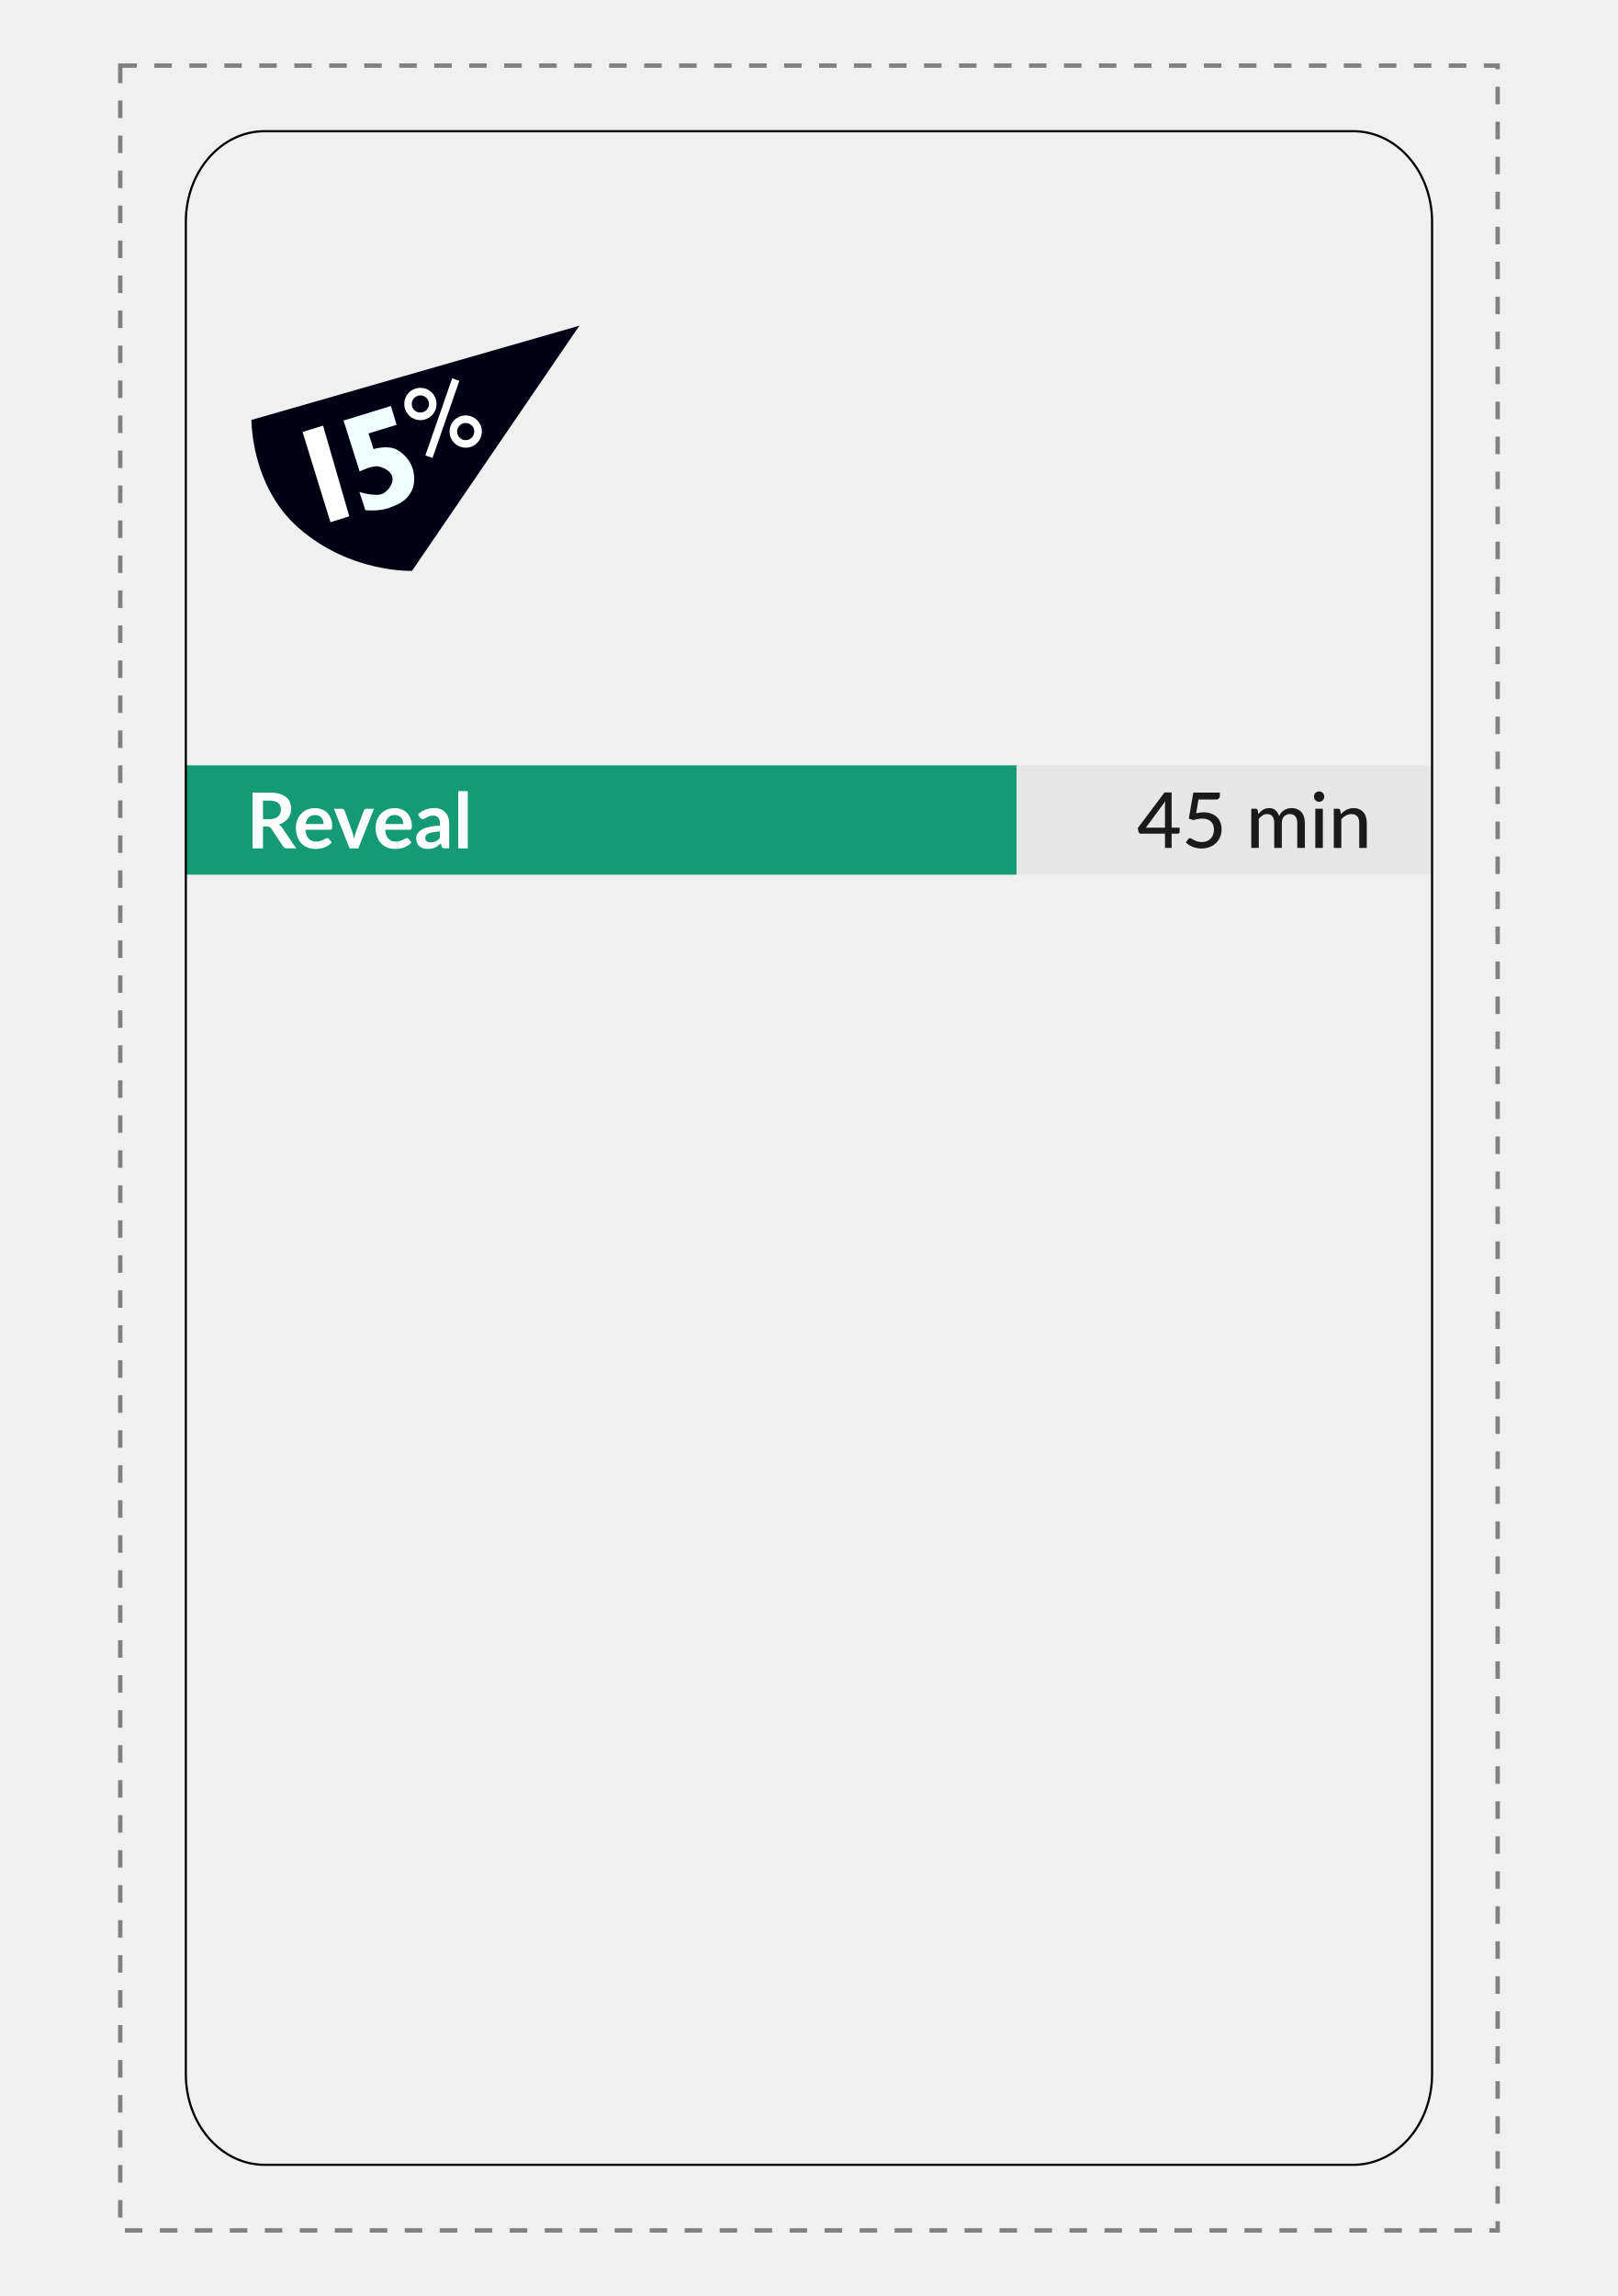
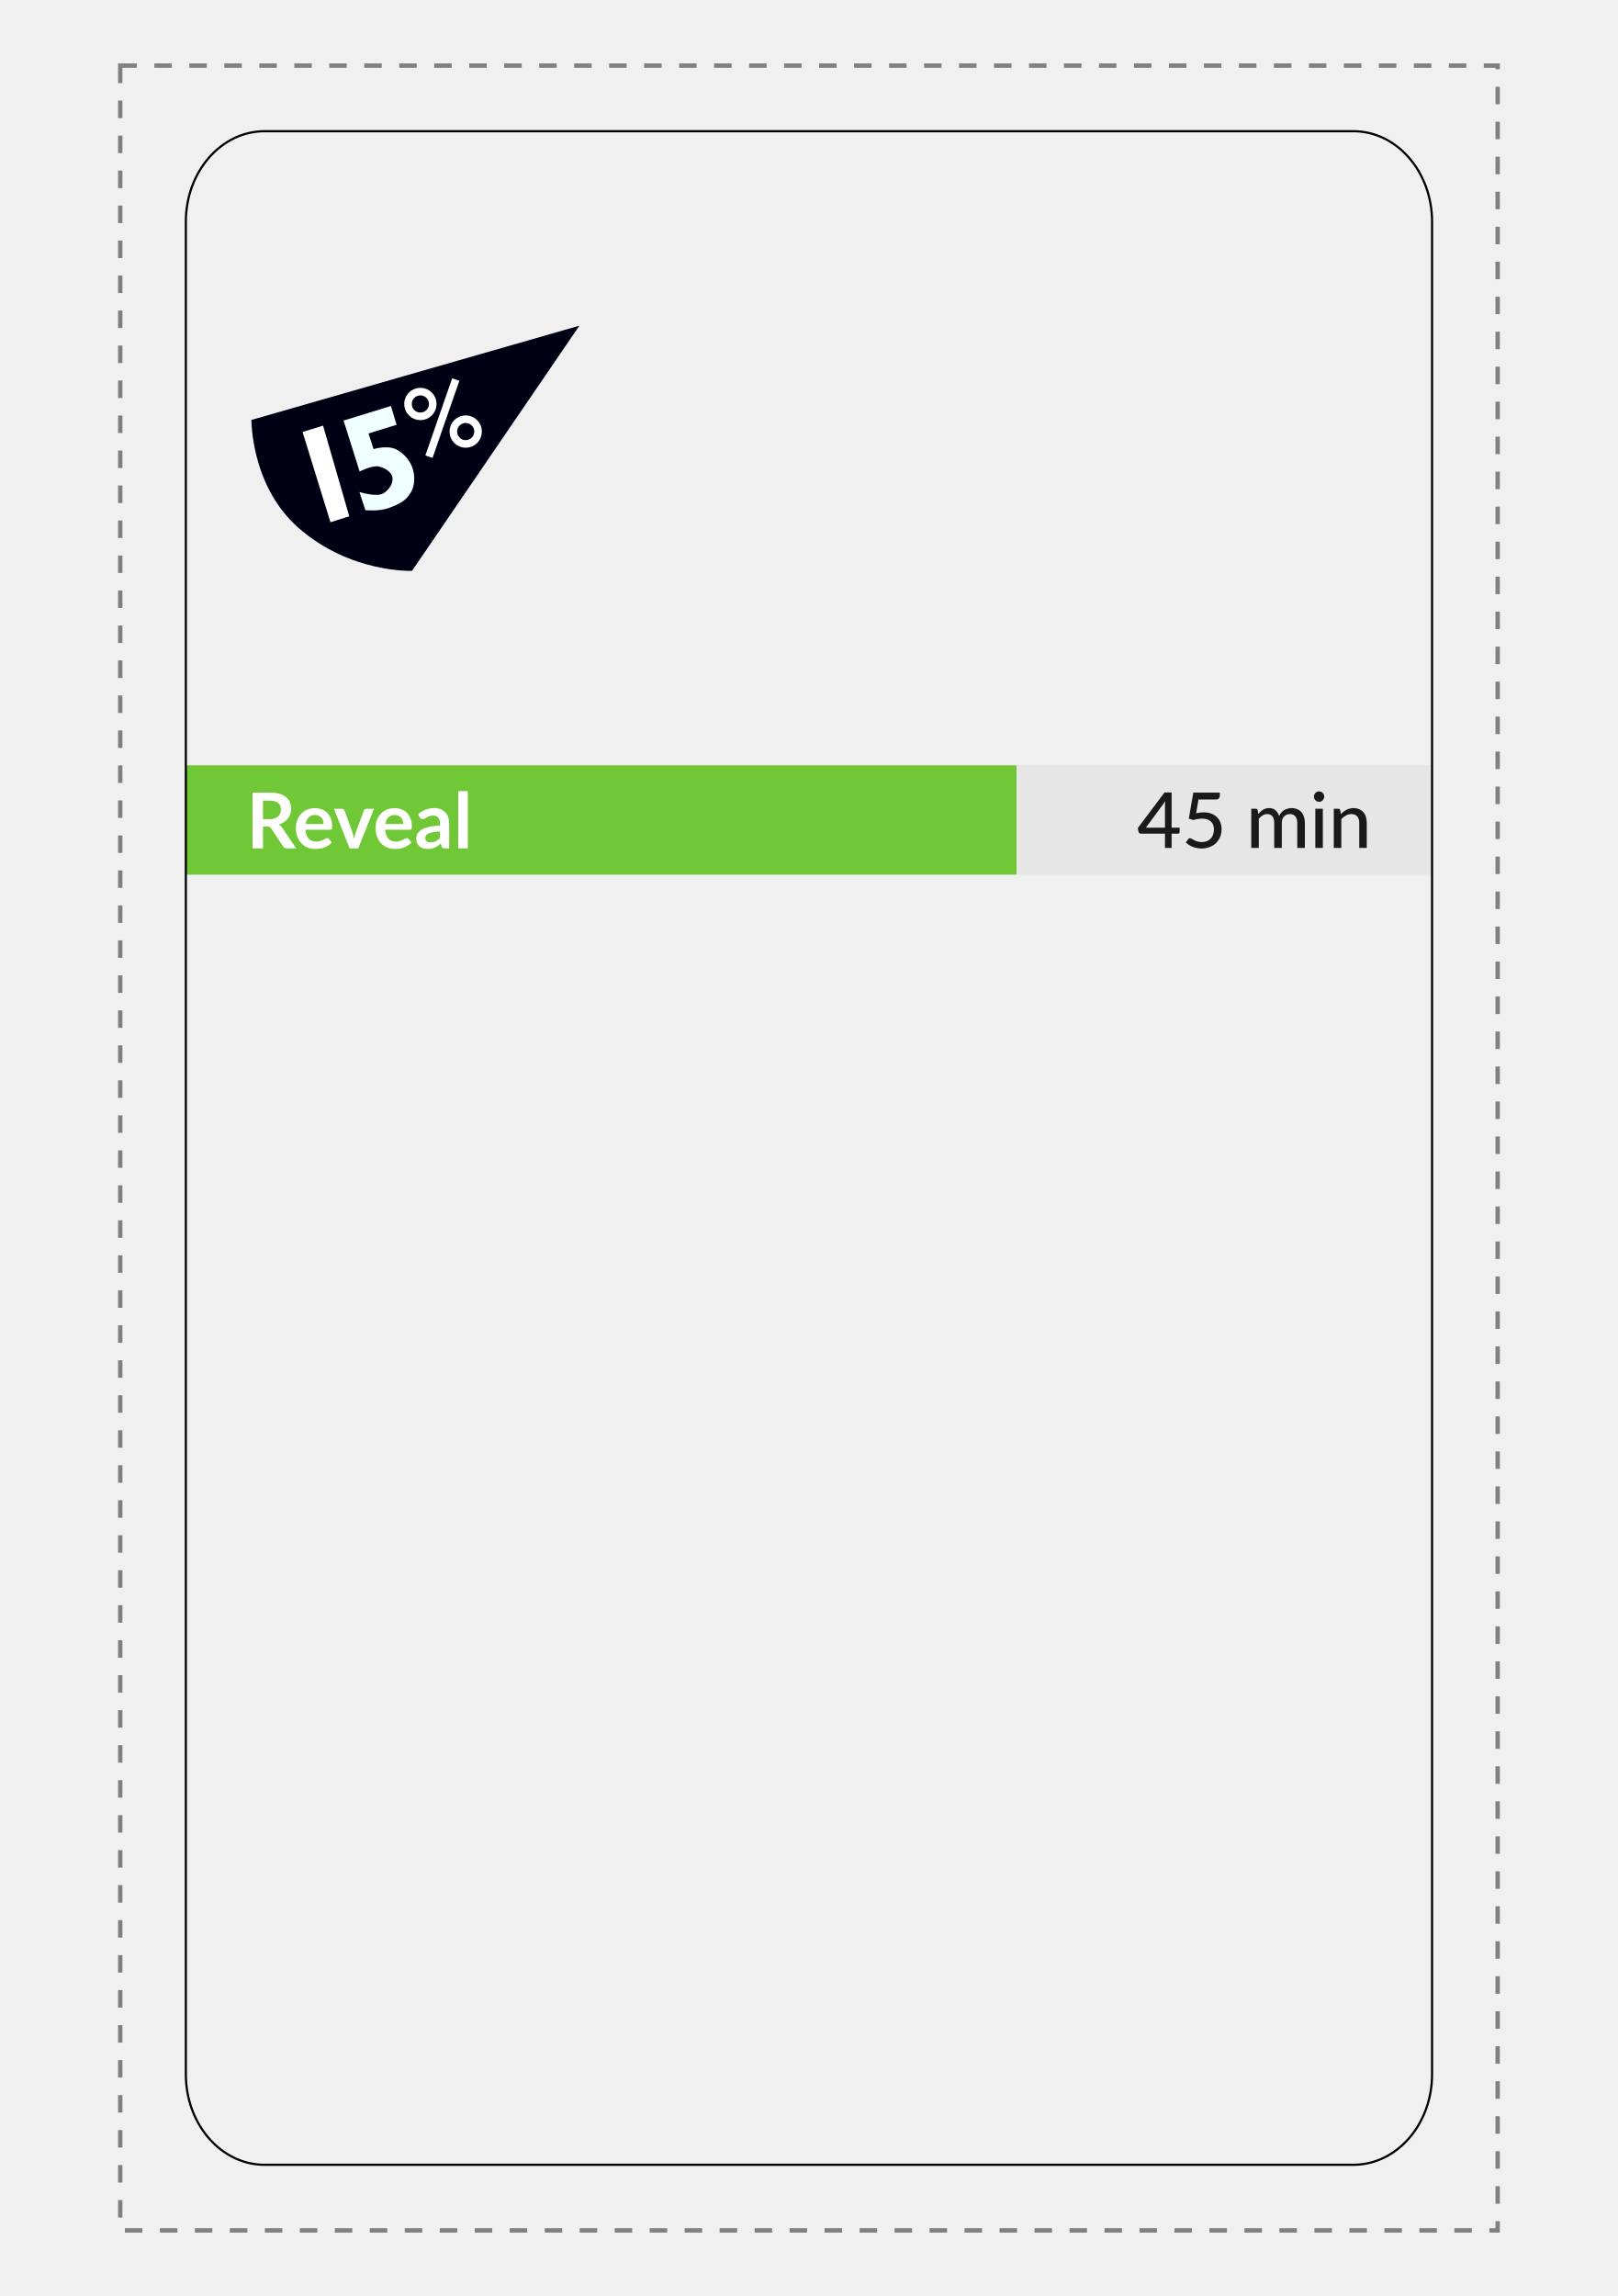
<svg xmlns="http://www.w3.org/2000/svg" xmlns:xlink="http://www.w3.org/1999/xlink" width="74mm" height="105mm" viewBox="0 0 262.205 372.047" id="svg2" version="1.1" enable-background="new">
  <defs id="defs4" />
  <g id="layer1" transform="translate(0,-680.315)" style="display:inline">
    <path style="fill:none;fill-rule:evenodd;stroke:#808080;stroke-width:0.709;stroke-linecap:butt;stroke-linejoin:miter;stroke-miterlimit:4;stroke-dasharray:2.835, 2.835;stroke-dashoffset:0;stroke-opacity:1" d="m 19.488,690.945 0,350.787 223.228,0 0,-350.787 z" id="path3350" transform="translate(4.3385302e-7,8.6660179e-6)" />
  </g>
  <g id="layer6" style="display:inline">
    <path style="fill:none;fill-rule:evenodd;stroke:none;stroke-width:1px;stroke-linecap:butt;stroke-linejoin:miter;stroke-opacity:1" d="m 40.748,31.89 0,81.496 53.15,0 0,-81.496 -53.15,0" id="path4275" />
    <g transform="matrix(2.050115,0,0,2.050115,-105.1392,-266.6063)" id="layer5-3">
      <g id="g903">
        <path style="fill:#000014;fill-opacity:1;stroke:none;stroke-width:0.265px;stroke-linecap:butt;stroke-linejoin:miter;stroke-opacity:1" d="M 71.161,163.236 97.086,155.786 83.856,175.163 c 0,0 -4.877,0.206 -8.987,-3.408 -3.76,-3.306 -3.708,-8.519 -3.708,-8.519 z" id="path867" />
        <path style="fill:#ffffff;fill-opacity:1;stroke:none;stroke-width:0.265px;stroke-linecap:butt;stroke-linejoin:miter;stroke-opacity:1" d="m 75.203,164.188 1.62,-0.501 2.071,7.166 -1.487,0.468 z" id="path874" />
        <path style="fill:#f0ffff;fill-opacity:1;stroke:none;stroke-width:0.265;stroke-linecap:butt;stroke-linejoin:miter;stroke-miterlimit:4;stroke-dasharray:none;stroke-opacity:1" d="m 80.816,165.541 -0.401,-1.236 2.222,-0.685 -0.451,-1.487 -3.742,1.153 1.27,4.026 c 0,0 0.983,-0.501 1.487,-0.401 0.455,0.091 1.012,0.396 1.102,0.852 0.097,0.484 -0.3,1.052 -0.735,1.286 -0.55,0.297 -1.871,-0.117 -1.871,-0.117 l 0.468,1.437 c 0,0 1.066,0.111 1.837,-0.167 0.95,-0.342 1.435,-0.642 1.787,-1.286 0.302,-0.553 0.304,-1.291 0.1,-1.888 -0.205,-0.602 -0.684,-1.144 -1.244,-1.445 -0.718,-0.386 -1.829,-0.042 -1.829,-0.042 z" id="path876" />
        <circle style="fill:none;fill-opacity:1;stroke:#ffffff;stroke-width:0.6;stroke-miterlimit:4;stroke-dasharray:none;stroke-opacity:1" id="path878" cx="84.516" cy="161.975" r="0.979" />
        <circle style="fill:none;fill-opacity:1;stroke:#ffffff;stroke-width:0.6;stroke-miterlimit:4;stroke-dasharray:none;stroke-opacity:1" id="path878-5" cx="88.099" cy="164.155" r="0.979" />
        <path style="fill:none;stroke:#ffffff;stroke-width:0.6;stroke-linecap:butt;stroke-linejoin:miter;stroke-miterlimit:4;stroke-dasharray:none;stroke-opacity:1" d="m 85.192,166.143 2.121,-6.097" id="path895" />
      </g>
    </g>
  </g>
  <g id="layer9" style="display:inline">
    <path style="fill:none;fill-rule:evenodd;stroke:none;stroke-width:1px;stroke-linecap:butt;stroke-linejoin:miter;stroke-opacity:1" d="m 109.843,113.386 111.614,0 0,-81.496 -111.614,0 z" id="path4349" />
    <flowRoot xml:space="preserve" style="font-style:normal;font-weight:normal;font-size:12.5px;line-height:125%;font-family:sans-serif;text-align:end;letter-spacing:0px;word-spacing:0px;text-anchor:end;fill:#000000;fill-opacity:1;stroke:none;stroke-width:1px;stroke-linecap:butt;stroke-linejoin:miter;stroke-opacity:1" id="flowRoot4357" transform="translate(0,15.01121)">
      <flowRegion id="flowRegion4359">
        <use x="0" y="0" xlink:href="#path4349" id="use4361" width="100%" height="100%" />
      </flowRegion>
      <flowPara id="flowPara4363" style="font-style:normal;font-variant:normal;font-weight:bold;font-stretch:normal;font-size:13.75px;font-family:Roboto;-inkscape-font-specification:'Roboto Bold';text-align:end;text-anchor:end">15% Solutions</flowPara>
      <flowPara id="flowPara4365" style="font-style:normal;font-variant:normal;font-weight:normal;font-stretch:normal;font-size:8.75px;line-height:125%;font-family:Lato;-inkscape-font-specification:Lato;text-align:end;letter-spacing:0px;text-anchor:end;fill:#1a1a1a">Discover &amp; focus on what each person has the freedom and resources to do now</flowPara>
    </flowRoot>
  </g>
  <g id="layer8" style="display:inline">
-     <rect style="display:inline;fill:#149a75;fill-opacity:1;stroke:none;stroke-width:1;stroke-miterlimit:4;stroke-dasharray:none;stroke-dashoffset:0;stroke-opacity:1" id="rect4178" width="134.646" height="17.717" x="30.118" y="124.016" />
+     <rect style="display:inline;fill:#71c837;fill-opacity:1;stroke:none;stroke-width:1;stroke-miterlimit:4;stroke-dasharray:none;stroke-dashoffset:0;stroke-opacity:1" id="rect4178" width="134.646" height="17.717" x="30.118" y="124.016" />
    <text xml:space="preserve" style="font-style:normal;font-weight:normal;font-size:11.25px;line-height:125%;font-family:sans-serif;letter-spacing:0px;word-spacing:0px;display:inline;fill:#000000;fill-opacity:1;stroke:none;stroke-width:1px;stroke-linecap:butt;stroke-linejoin:miter;stroke-opacity:1" x="39.935" y="137.468" id="text4180">
      <tspan id="tspan4182" x="39.935" y="137.468" style="font-style:normal;font-variant:normal;font-weight:bold;font-stretch:normal;font-size:12.5px;font-family:Lato;-inkscape-font-specification:'Lato Bold';fill:#ffffff">Reveal</tspan>
    </text>
    <rect y="124.016" x="164.764" height="17.717" width="67.323" id="rect4191" style="display:inline;fill:#e6e6e6;fill-opacity:1;stroke:none;stroke-width:1;stroke-miterlimit:4;stroke-dasharray:none;stroke-dashoffset:0;stroke-opacity:1" />
    <text xml:space="preserve" style="font-style:normal;font-weight:normal;font-size:12.5px;line-height:125%;font-family:sans-serif;letter-spacing:0px;word-spacing:0px;fill:#1a1a1a;fill-opacity:1;stroke:none;stroke-width:1px;stroke-linecap:butt;stroke-linejoin:miter;stroke-opacity:1" x="184.268" y="137.396" id="text4193">
      <tspan id="tspan4195" x="184.268" y="137.396" style="font-style:normal;font-variant:normal;font-weight:500;font-stretch:normal;font-size:12.5px;font-family:Lato;-inkscape-font-specification:'Lato Medium';fill:#1a1a1a">45 min</tspan>
    </text>
  </g>
  <g id="layer5" style="display:inline">
    <rect style="fill:none;fill-opacity:1;stroke:#000000;stroke-width:0.354;stroke-miterlimit:4;stroke-dasharray:none;stroke-dashoffset:0;stroke-opacity:1" id="rect4187" width="201.969" height="329.528" x="30.118" y="21.26" ry="14.674" rx="12.764" />
  </g>
  <g id="layer4" style="display:inline">
    <path style="fill:none;fill-rule:evenodd;stroke:none;stroke-width:1px;stroke-linecap:butt;stroke-linejoin:miter;stroke-opacity:1" d="m 40.748,152.362 0,187.795 180.709,0 0,-187.795 z" id="path4305" />
    <text xml:space="preserve" style="font-style:normal;font-variant:normal;font-weight:bold;font-stretch:normal;font-size:11.25px;line-height:125%;font-family:Lato;-inkscape-font-specification:'Lato Bold';letter-spacing:0px;word-spacing:0px;fill:#000000;fill-opacity:1;stroke:none;stroke-width:1px;stroke-linecap:butt;stroke-linejoin:miter;stroke-opacity:1" x="-63.64" y="184.31" id="text4307">
      <tspan id="tspan4309" x="-63.64" y="184.31" />
    </text>
    <flowRoot xml:space="preserve" style="font-style:normal;font-weight:normal;font-size:11.25px;line-height:125%;font-family:sans-serif;letter-spacing:0px;word-spacing:0px;fill:#000000;fill-opacity:1;stroke:none;stroke-width:1px;stroke-linecap:butt;stroke-linejoin:miter;stroke-opacity:1" id="flowRoot4319" transform="matrix(1,0,0,1.006858,-0.1725149,-4.575928)">
      <flowRegion id="flowRegion4321">
        <use x="0" y="0" xlink:href="#path4305" id="use4323" width="100%" height="100%" transform="matrix(1,0,0,0.9931889,0.1725149,4.544761)" />
      </flowRegion>
      <flowPara id="flowPara4325" style="font-style:normal;font-variant:normal;font-weight:bold;font-stretch:normal;font-size:8.72px;font-family:Roboto;-inkscape-font-specification:'Roboto Bold';fill:#8a8a8a;fill-opacity:1">Invitation</flowPara>
      <flowPara style="font-style:normal;font-variant:normal;font-weight:500;font-stretch:normal;font-size:8.72px;font-family:Lato;-inkscape-font-specification:'Lato Medium';fill:#1a1a1a;fill-opacity:1" id="flowPara4268">In connection with their personal challenge or their group’s challenge, ask: </flowPara>
      <flowPara style="font-style:normal;font-variant:normal;font-weight:500;font-stretch:normal;font-size:8.72px;font-family:Lato;-inkscape-font-specification:'Lato Medium';fill:#1a1a1a;fill-opacity:1" id="flowPara4272">- “What is your 15 percent?”</flowPara>
      <flowPara style="font-style:normal;font-variant:normal;font-weight:500;font-stretch:normal;font-size:8.72px;font-family:Lato;-inkscape-font-specification:'Lato Medium';fill:#1a1a1a;fill-opacity:1" id="flowPara4281">- “Where do you have discretion and freedom to act?”</flowPara>
      <flowPara style="font-style:normal;font-variant:normal;font-weight:500;font-stretch:normal;font-size:8.72px;font-family:Lato;-inkscape-font-specification:'Lato Medium';fill:#1a1a1a;fill-opacity:1" id="flowPara4283">- “What can you do without more resources or authority?”</flowPara>
      <flowPara style="font-style:normal;font-variant:normal;font-weight:500;font-stretch:normal;font-size:8.72px;font-family:Lato;-inkscape-font-specification:'Lato Medium';fill:#1a1a1a;fill-opacity:1" id="flowPara4200" />
      <flowPara style="font-style:normal;font-variant:normal;font-weight:bold;font-stretch:normal;font-size:8.72px;font-family:Roboto;-inkscape-font-specification:'Roboto Bold';fill:#8a8a8a;fill-opacity:1" id="flowPara4212">People</flowPara>
      <flowPara style="font-style:normal;font-variant:normal;font-weight:500;font-stretch:normal;font-size:8.72px;font-family:Lato;-inkscape-font-specification:'Lato Medium';fill:#1a1a1a;fill-opacity:1" id="flowPara4413">Start alone, then groups of 2 to 4 people</flowPara>
      <flowPara style="font-style:normal;font-variant:normal;font-weight:500;font-stretch:normal;font-size:8.72px;font-family:Lato;-inkscape-font-specification:'Lato Medium';fill:#1a1a1a;fill-opacity:1" id="flowPara4214" />
      <flowPara style="font-style:normal;font-variant:normal;font-weight:bold;font-stretch:normal;font-size:8.72px;font-family:Roboto;-inkscape-font-specification:'Roboto Bold';fill:#8a8a8a;fill-opacity:1" id="flowPara4202">Space &amp; Materials</flowPara>
      <flowPara style="font-style:normal;font-variant:normal;font-weight:500;font-stretch:normal;font-size:8.72px;font-family:Lato;-inkscape-font-specification:'Lato Medium';fill:#1a1a1a;fill-opacity:1" id="flowPara4201">Chairs for people to sit in groups</flowPara>
      <flowPara style="font-style:normal;font-variant:normal;font-weight:500;font-stretch:normal;font-size:8.72px;font-family:Lato;-inkscape-font-specification:'Lato Medium';fill:#1a1a1a;fill-opacity:1" id="flowPara4206" />
    </flowRoot>
  </g>
</svg>
